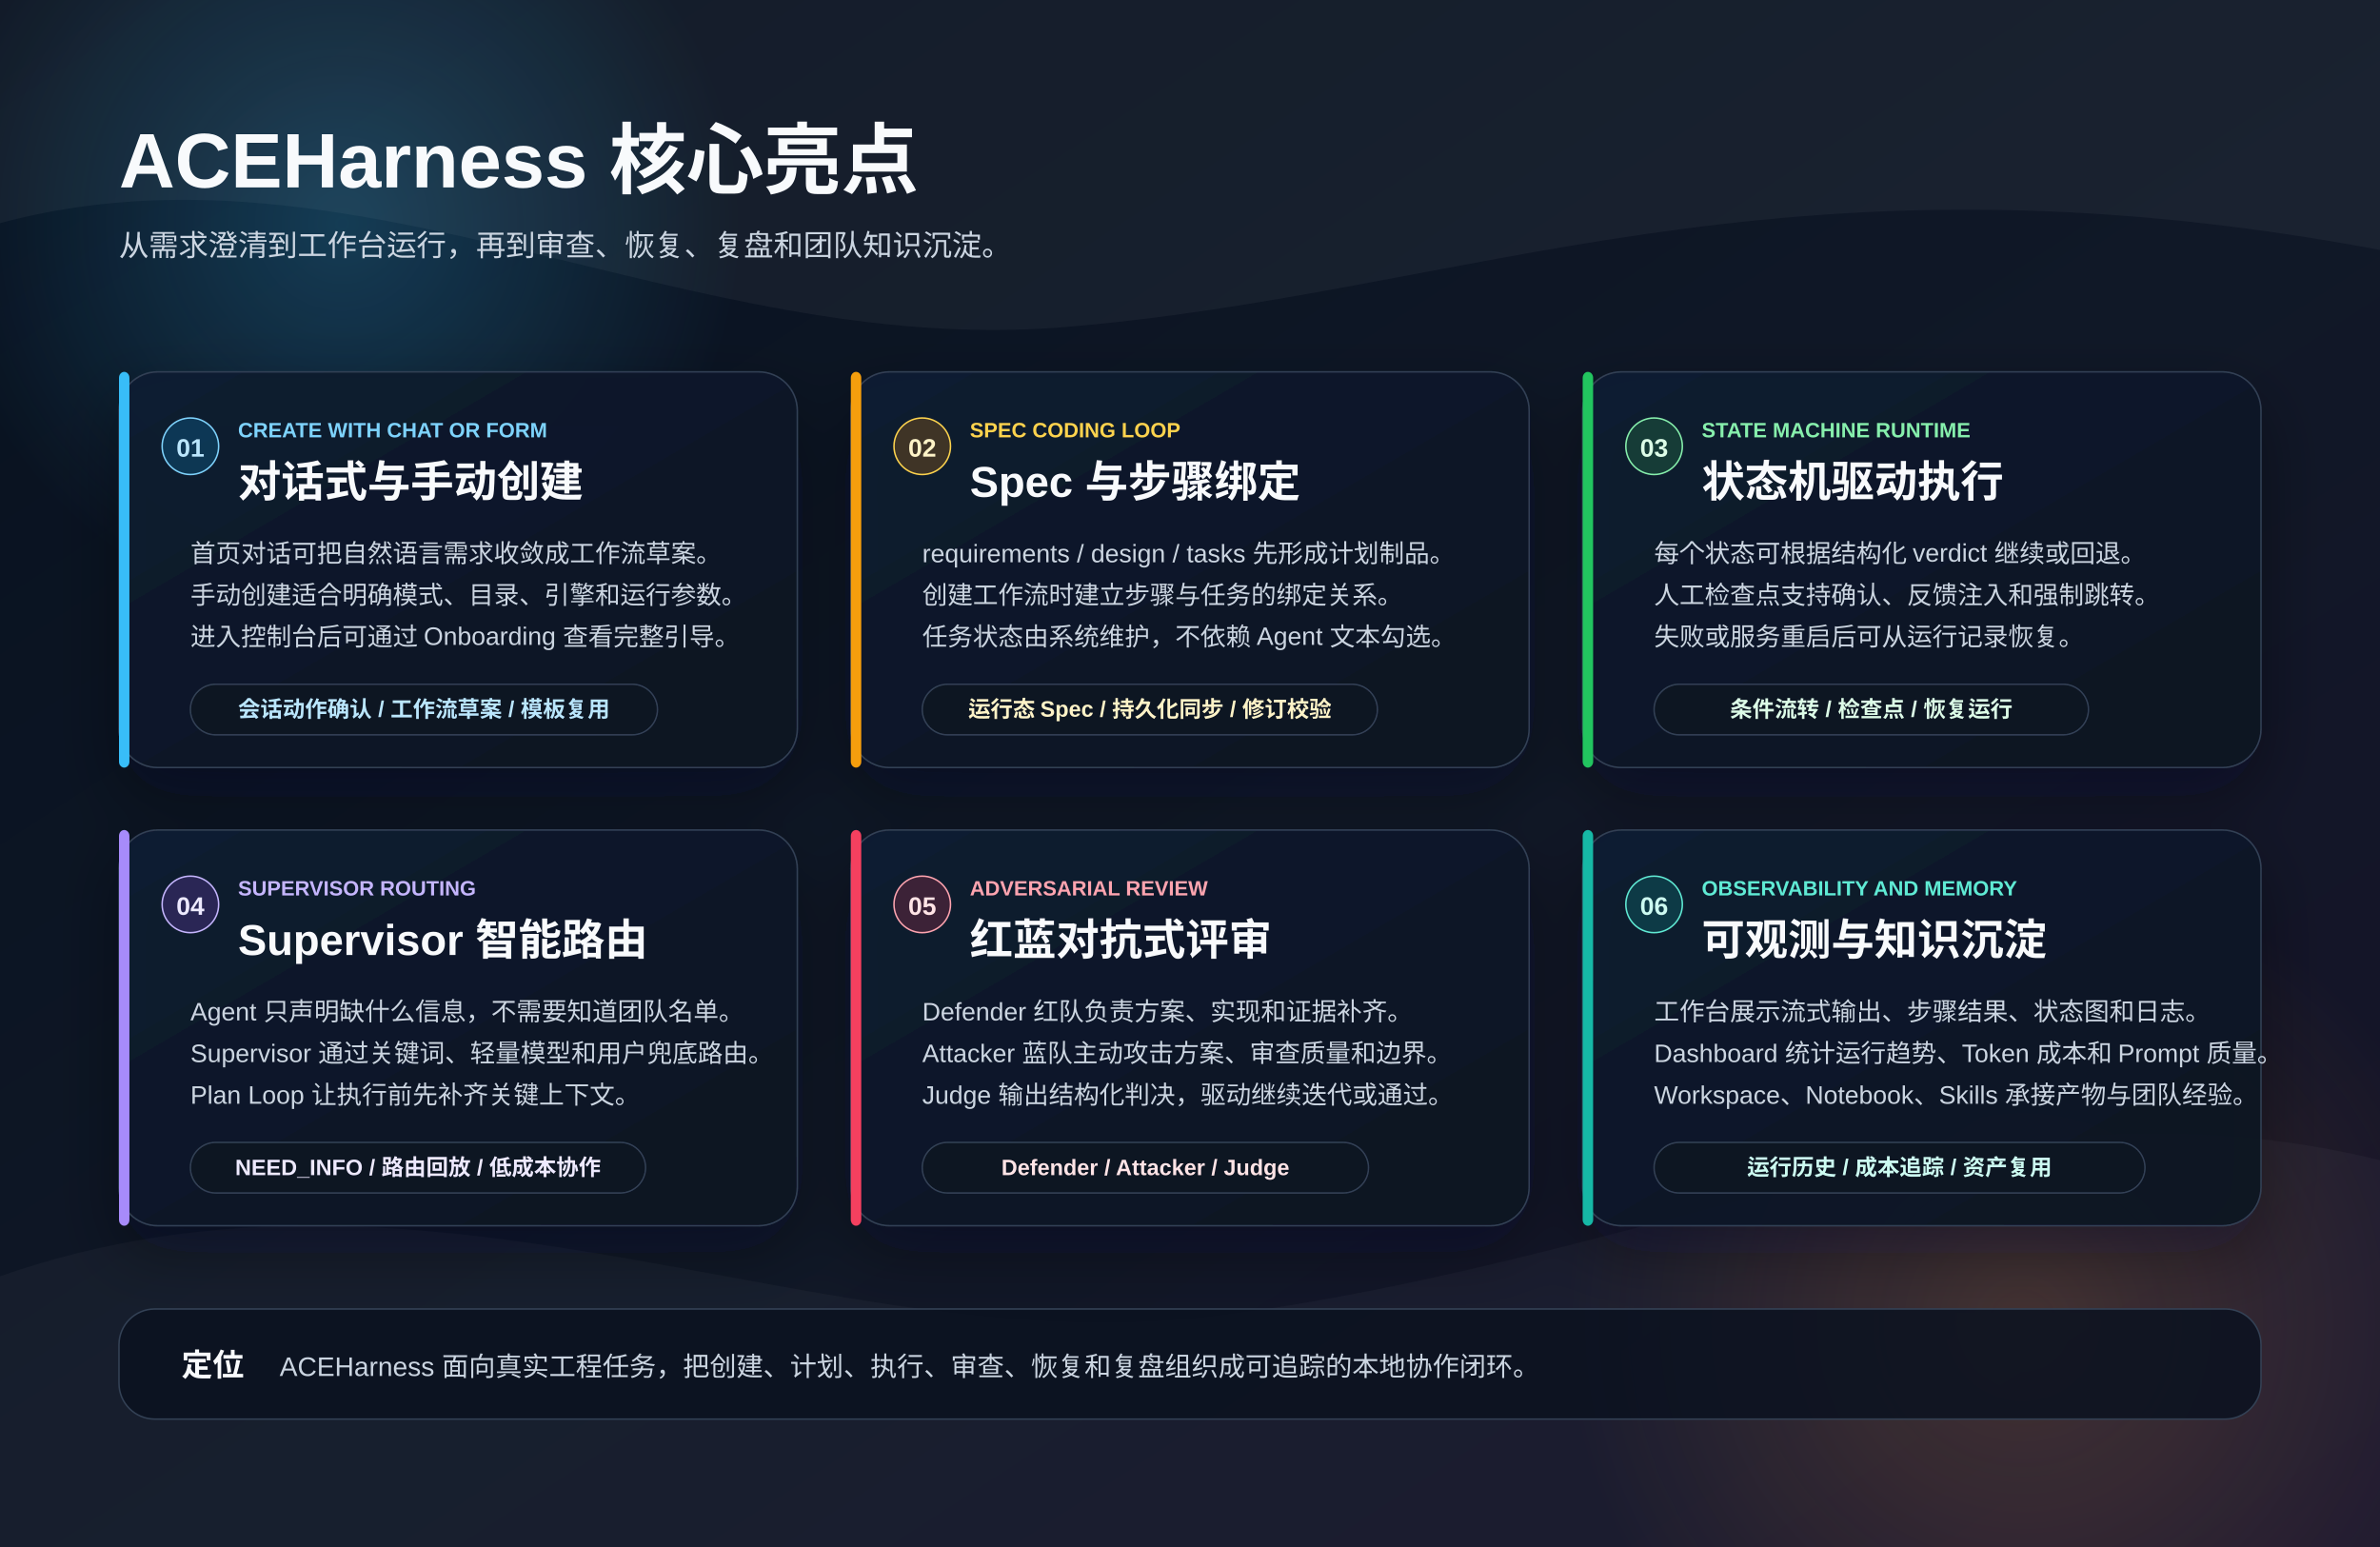
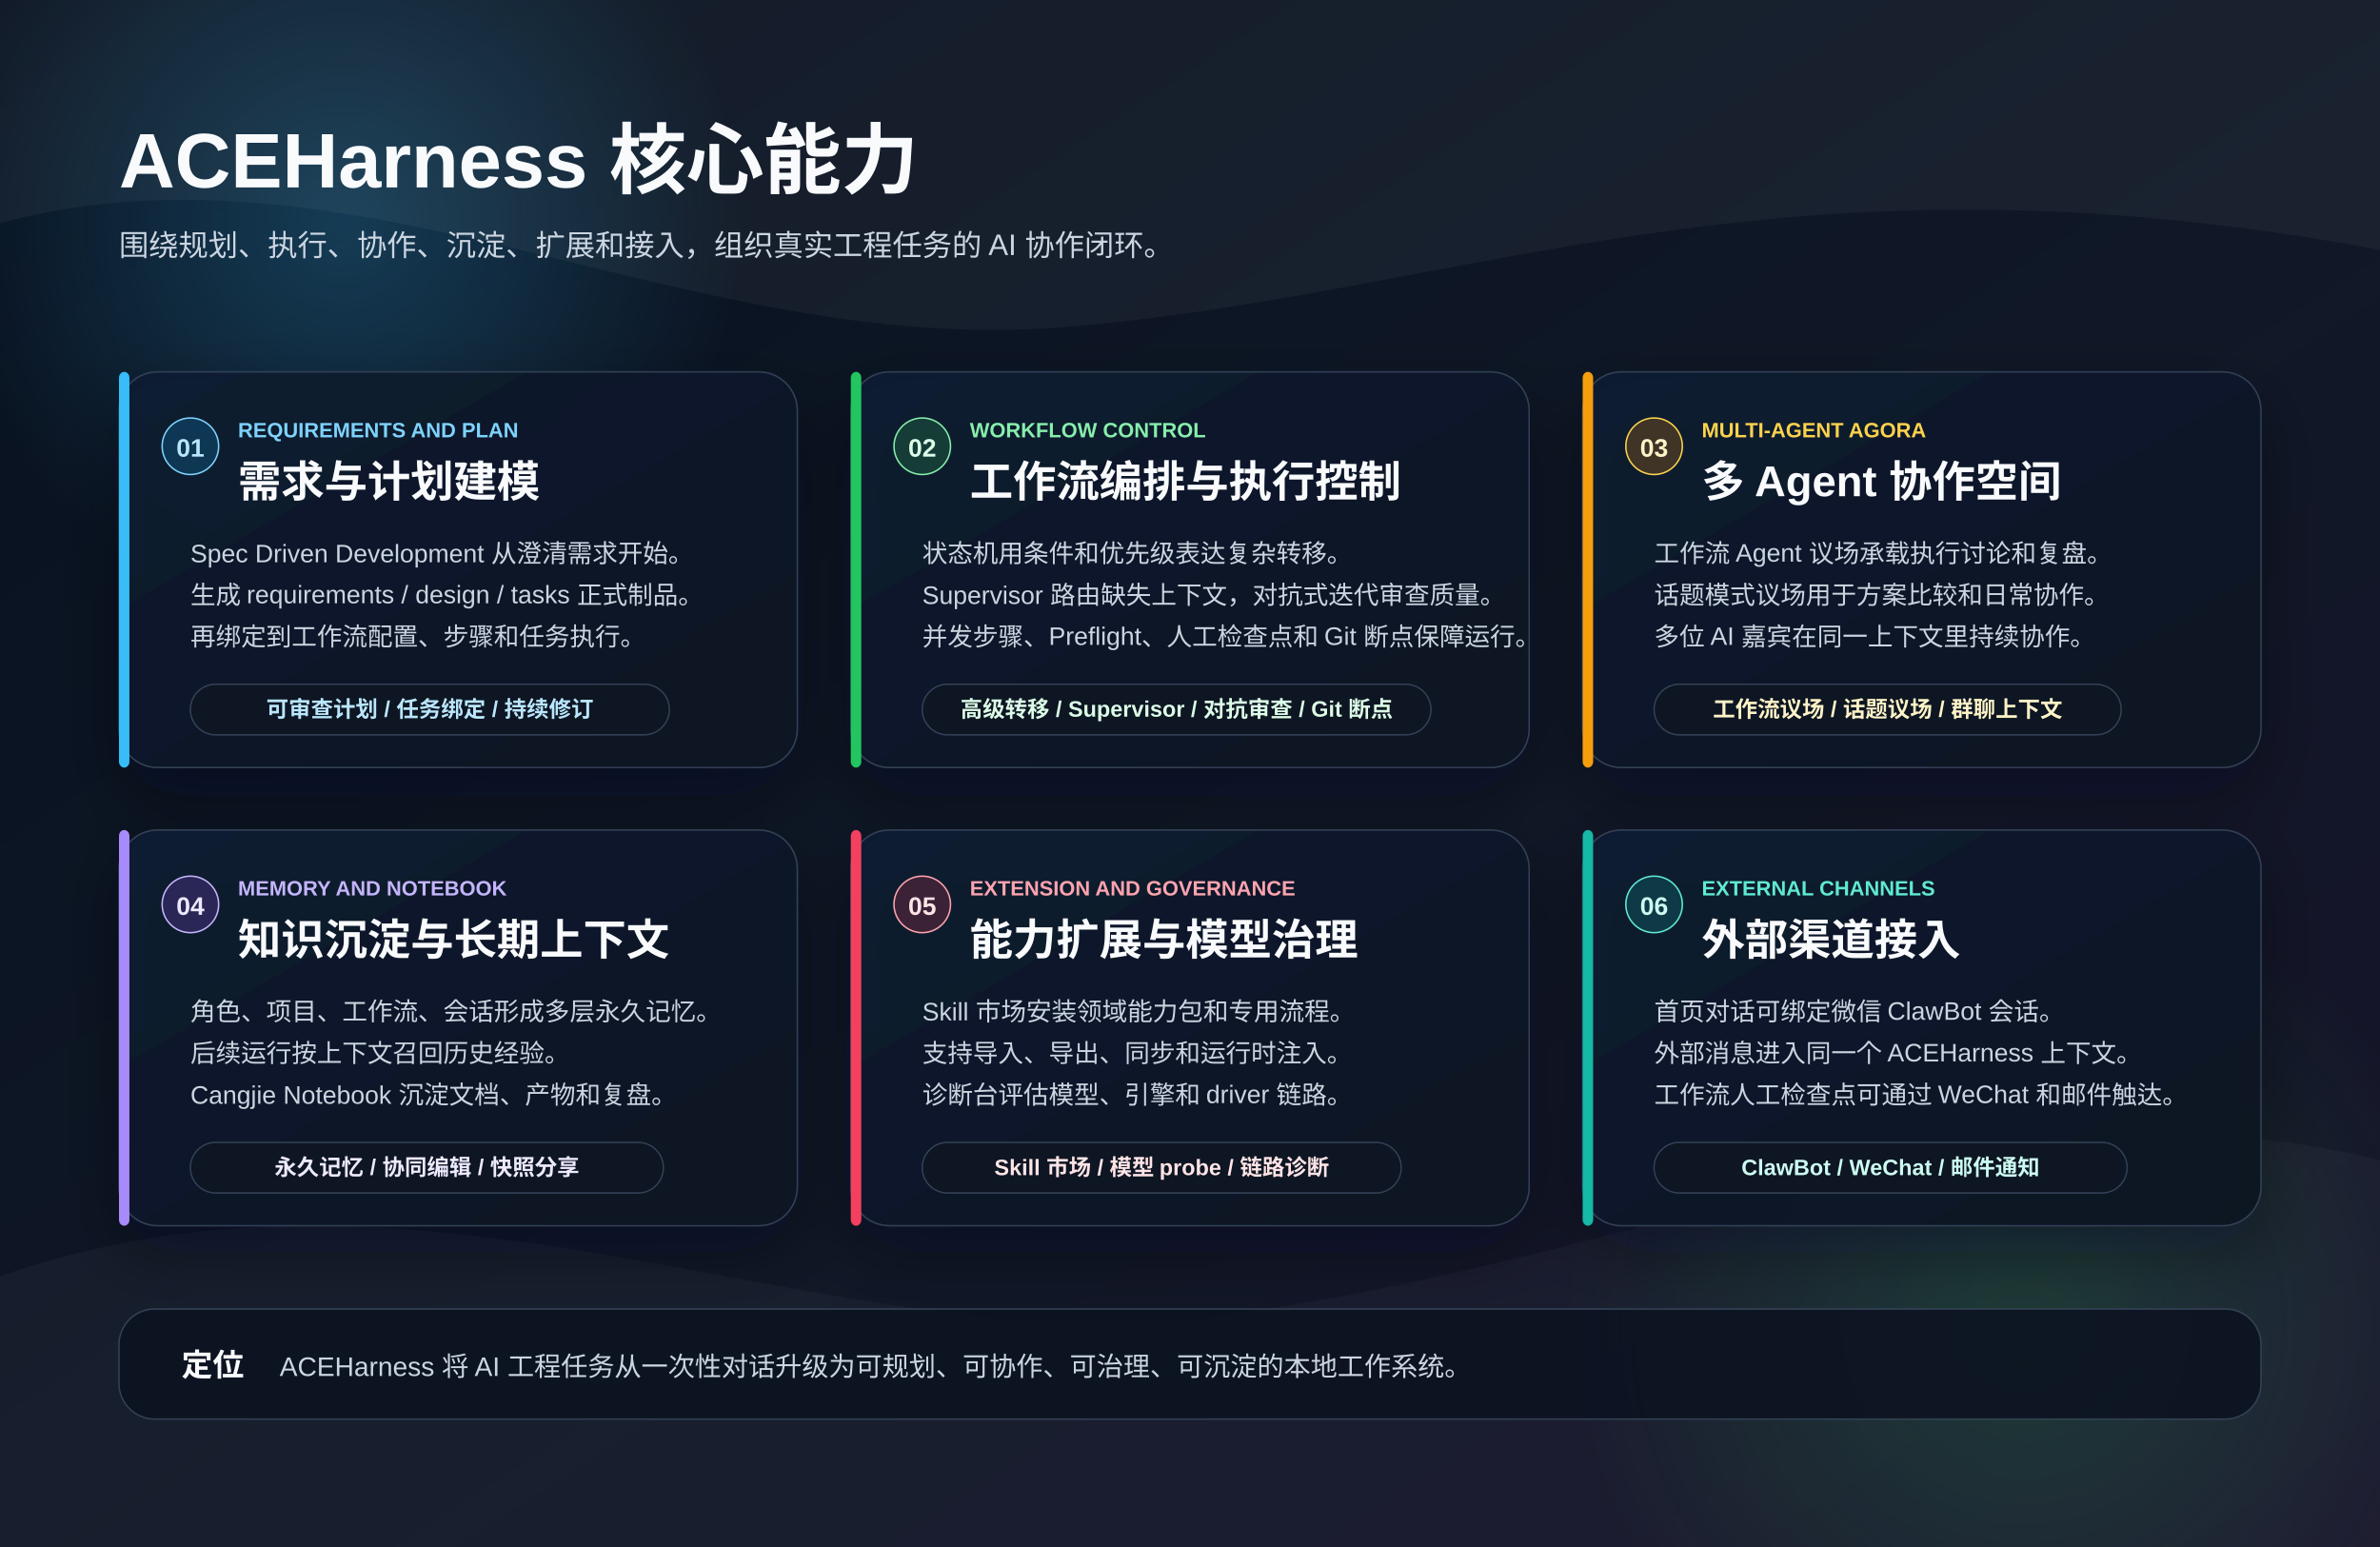
<svg xmlns="http://www.w3.org/2000/svg" viewBox="0 0 1600 1040" role="img" aria-labelledby="title desc">
  <defs>
    <linearGradient id="bg" x1="0" y1="0" x2="1" y2="1">
      <stop offset="0%" stop-color="#07111F" />
      <stop offset="55%" stop-color="#101827" />
      <stop offset="100%" stop-color="#171329" />
    </linearGradient>
    <linearGradient id="panel" x1="0" y1="0" x2="1" y2="1">
      <stop offset="0%" stop-color="#111C31" stop-opacity="0.98" />
      <stop offset="100%" stop-color="#0B1220" stop-opacity="0.98" />
    </linearGradient>
    <radialGradient id="glowBlue" cx="50%" cy="50%" r="50%">
      <stop offset="0%" stop-color="#38BDF8" stop-opacity="0.24" />
      <stop offset="100%" stop-color="#38BDF8" stop-opacity="0" />
    </radialGradient>
-     <radialGradient id="glowOrange" cx="50%" cy="50%" r="50%">
-       <stop offset="0%" stop-color="#FB923C" stop-opacity="0.18" />
-       <stop offset="100%" stop-color="#FB923C" stop-opacity="0" />
+     <radialGradient id="glowGreen" cx="50%" cy="50%" r="50%">
+       <stop offset="0%" stop-color="#22C55E" stop-opacity="0.18" />
+       <stop offset="100%" stop-color="#22C55E" stop-opacity="0" />
    </radialGradient>
    <filter id="shadow" x="-12%" y="-16%" width="124%" height="140%">
      <feDropShadow dx="0" dy="18" stdDeviation="22" flood-color="#020617" flood-opacity="0.38" />
    </filter>
    <style>
      .font { font-family: Arial, "Microsoft YaHei", "PingFang SC", sans-serif; }
      .muted { fill: #CBD5E1; font-size: 17px; }
      .label { font-size: 14px; font-weight: 700; }
      .title { fill: #F8FAFC; font-size: 29px; font-weight: 700; }
      .chip { fill: #0B1220; stroke: #334155; stroke-width: 1; }
    </style>
  </defs>
  <rect width="1600" height="1040" fill="url(#bg)" />
  <circle cx="230" cy="150" r="270" fill="url(#glowBlue)" />
-   <circle cx="1360" cy="890" r="310" fill="url(#glowOrange)" />
+   <circle cx="1360" cy="890" r="310" fill="url(#glowGreen)" />
  <path d="M0 150C238 86 462 240 714 220C986 198 1194 92 1600 168V0H0Z" fill="#FFFFFF" fill-opacity="0.045" />
  <path d="M0 858C292 756 560 920 824 884C1134 842 1340 716 1600 780V1040H0Z" fill="#FFFFFF" fill-opacity="0.035" />
  <g class="font">
-     <text x="80" y="126" fill="#F8FAFC" font-size="52" font-weight="800">ACEHarness 核心亮点</text>
-     <text x="80" y="172" fill="#CBD5E1" font-size="20">从需求澄清到工作台运行，再到审查、恢复、复盘和团队知识沉淀。</text>
+     <text x="80" y="126" fill="#F8FAFC" font-size="52" font-weight="800">ACEHarness 核心能力</text>
+     <text x="80" y="172" fill="#CBD5E1" font-size="20">围绕规划、执行、协作、沉淀、扩展和接入，组织真实工程任务的 AI 协作闭环。</text>
  </g>
  <g class="font" filter="url(#shadow)">
    <rect x="80" y="250" width="456" height="266" rx="26" fill="url(#panel)" stroke="#334155" />
    <rect x="80" y="250" width="7" height="266" rx="4" fill="#38BDF8" />
    <circle cx="128" cy="300" r="19" fill="#0EA5E9" fill-opacity="0.20" stroke="#7DD3FC" />
    <text x="128" y="307" text-anchor="middle" fill="#BAE6FD" font-size="17" font-weight="700">01</text>
-     <text x="160" y="294" fill="#7DD3FC" class="label">CREATE WITH CHAT OR FORM</text>
-     <text x="160" y="334" class="title">对话式与手动创建</text>
+     <text x="160" y="294" fill="#7DD3FC" class="label">REQUIREMENTS AND PLAN</text>
+     <text x="160" y="334" class="title">需求与计划建模</text>
    <text x="128" y="378" class="muted">
-       <tspan x="128" dy="0">首页对话可把自然语言需求收敛成工作流草案。</tspan>
-       <tspan x="128" dy="28">手动创建适合明确模式、目录、引擎和运行参数。</tspan>
-       <tspan x="128" dy="28">进入控制台后可通过 Onboarding 查看完整引导。</tspan>
+       <tspan x="128" dy="0">Spec Driven Development 从澄清需求开始。</tspan>
+       <tspan x="128" dy="28">生成 requirements / design / tasks 正式制品。</tspan>
+       <tspan x="128" dy="28">再绑定到工作流配置、步骤和任务执行。</tspan>
    </text>
-     <rect x="128" y="460" width="314" height="34" rx="17" class="chip" />
-     <text x="285" y="482" text-anchor="middle" fill="#BAE6FD" font-size="15" font-weight="700">会话动作确认 / 工作流草案 / 模板复用</text>
+     <rect x="128" y="460" width="322" height="34" rx="17" class="chip" />
+     <text x="289" y="482" text-anchor="middle" fill="#BAE6FD" font-size="15" font-weight="700">可审查计划 / 任务绑定 / 持续修订</text>
    <rect x="572" y="250" width="456" height="266" rx="26" fill="url(#panel)" stroke="#334155" />
-     <rect x="572" y="250" width="7" height="266" rx="4" fill="#F59E0B" />
-     <circle cx="620" cy="300" r="19" fill="#F59E0B" fill-opacity="0.20" stroke="#FCD34D" />
-     <text x="620" y="307" text-anchor="middle" fill="#FEF3C7" font-size="17" font-weight="700">02</text>
-     <text x="652" y="294" fill="#FCD34D" class="label">SPEC CODING LOOP</text>
-     <text x="652" y="334" class="title">Spec 与步骤绑定</text>
+     <rect x="572" y="250" width="7" height="266" rx="4" fill="#22C55E" />
+     <circle cx="620" cy="300" r="19" fill="#22C55E" fill-opacity="0.20" stroke="#86EFAC" />
+     <text x="620" y="307" text-anchor="middle" fill="#DCFCE7" font-size="17" font-weight="700">02</text>
+     <text x="652" y="294" fill="#86EFAC" class="label">WORKFLOW CONTROL</text>
+     <text x="652" y="334" class="title">工作流编排与执行控制</text>
    <text x="620" y="378" class="muted">
-       <tspan x="620" dy="0">requirements / design / tasks 先形成计划制品。</tspan>
-       <tspan x="620" dy="28">创建工作流时建立步骤与任务的绑定关系。</tspan>
-       <tspan x="620" dy="28">任务状态由系统维护，不依赖 Agent 文本勾选。</tspan>
+       <tspan x="620" dy="0">状态机用条件和优先级表达复杂转移。</tspan>
+       <tspan x="620" dy="28">Supervisor 路由缺失上下文，对抗式迭代审查质量。</tspan>
+       <tspan x="620" dy="28">并发步骤、Preflight、人工检查点和 Git 断点保障运行。</tspan>
    </text>
-     <rect x="620" y="460" width="306" height="34" rx="17" class="chip" />
-     <text x="773" y="482" text-anchor="middle" fill="#FEF3C7" font-size="15" font-weight="700">运行态 Spec / 持久化同步 / 修订校验</text>
+     <rect x="620" y="460" width="342" height="34" rx="17" class="chip" />
+     <text x="791" y="482" text-anchor="middle" fill="#DCFCE7" font-size="15" font-weight="700">高级转移 / Supervisor / 对抗审查 / Git 断点</text>
    <rect x="1064" y="250" width="456" height="266" rx="26" fill="url(#panel)" stroke="#334155" />
-     <rect x="1064" y="250" width="7" height="266" rx="4" fill="#22C55E" />
-     <circle cx="1112" cy="300" r="19" fill="#22C55E" fill-opacity="0.20" stroke="#86EFAC" />
-     <text x="1112" y="307" text-anchor="middle" fill="#DCFCE7" font-size="17" font-weight="700">03</text>
-     <text x="1144" y="294" fill="#86EFAC" class="label">STATE MACHINE RUNTIME</text>
-     <text x="1144" y="334" class="title">状态机驱动执行</text>
+     <rect x="1064" y="250" width="7" height="266" rx="4" fill="#F59E0B" />
+     <circle cx="1112" cy="300" r="19" fill="#F59E0B" fill-opacity="0.20" stroke="#FCD34D" />
+     <text x="1112" y="307" text-anchor="middle" fill="#FEF3C7" font-size="17" font-weight="700">03</text>
+     <text x="1144" y="294" fill="#FCD34D" class="label">MULTI-AGENT AGORA</text>
+     <text x="1144" y="334" class="title">多 Agent 协作空间</text>
    <text x="1112" y="378" class="muted">
-       <tspan x="1112" dy="0">每个状态可根据结构化 verdict 继续或回退。</tspan>
-       <tspan x="1112" dy="28">人工检查点支持确认、反馈注入和强制跳转。</tspan>
-       <tspan x="1112" dy="28">失败或服务重启后可从运行记录恢复。</tspan>
+       <tspan x="1112" dy="0">工作流 Agent 议场承载执行讨论和复盘。</tspan>
+       <tspan x="1112" dy="28">话题模式议场用于方案比较和日常协作。</tspan>
+       <tspan x="1112" dy="28">多位 AI 嘉宾在同一上下文里持续协作。</tspan>
    </text>
-     <rect x="1112" y="460" width="292" height="34" rx="17" class="chip" />
-     <text x="1258" y="482" text-anchor="middle" fill="#DCFCE7" font-size="15" font-weight="700">条件流转 / 检查点 / 恢复运行</text>
+     <rect x="1112" y="460" width="314" height="34" rx="17" class="chip" />
+     <text x="1269" y="482" text-anchor="middle" fill="#FEF3C7" font-size="15" font-weight="700">工作流议场 / 话题议场 / 群聊上下文</text>
    <rect x="80" y="558" width="456" height="266" rx="26" fill="url(#panel)" stroke="#334155" />
    <rect x="80" y="558" width="7" height="266" rx="4" fill="#A78BFA" />
    <circle cx="128" cy="608" r="19" fill="#8B5CF6" fill-opacity="0.20" stroke="#C4B5FD" />
    <text x="128" y="615" text-anchor="middle" fill="#EDE9FE" font-size="17" font-weight="700">04</text>
-     <text x="160" y="602" fill="#C4B5FD" class="label">SUPERVISOR ROUTING</text>
-     <text x="160" y="642" class="title">Supervisor 智能路由</text>
+     <text x="160" y="602" fill="#C4B5FD" class="label">MEMORY AND NOTEBOOK</text>
+     <text x="160" y="642" class="title">知识沉淀与长期上下文</text>
    <text x="128" y="686" class="muted">
-       <tspan x="128" dy="0">Agent 只声明缺什么信息，不需要知道团队名单。</tspan>
-       <tspan x="128" dy="28">Supervisor 通过关键词、轻量模型和用户兜底路由。</tspan>
-       <tspan x="128" dy="28">Plan Loop 让执行前先补齐关键上下文。</tspan>
+       <tspan x="128" dy="0">角色、项目、工作流、会话形成多层永久记忆。</tspan>
+       <tspan x="128" dy="28">后续运行按上下文召回历史经验。</tspan>
+       <tspan x="128" dy="28">Cangjie Notebook 沉淀文档、产物和复盘。</tspan>
    </text>
-     <rect x="128" y="768" width="306" height="34" rx="17" class="chip" />
-     <text x="281" y="790" text-anchor="middle" fill="#EDE9FE" font-size="15" font-weight="700">NEED_INFO / 路由回放 / 低成本协作</text>
+     <rect x="128" y="768" width="318" height="34" rx="17" class="chip" />
+     <text x="287" y="790" text-anchor="middle" fill="#EDE9FE" font-size="15" font-weight="700">永久记忆 / 协同编辑 / 快照分享</text>
    <rect x="572" y="558" width="456" height="266" rx="26" fill="url(#panel)" stroke="#334155" />
    <rect x="572" y="558" width="7" height="266" rx="4" fill="#F43F5E" />
    <circle cx="620" cy="608" r="19" fill="#F43F5E" fill-opacity="0.20" stroke="#FDA4AF" />
    <text x="620" y="615" text-anchor="middle" fill="#FFE4E6" font-size="17" font-weight="700">05</text>
-     <text x="652" y="602" fill="#FDA4AF" class="label">ADVERSARIAL REVIEW</text>
-     <text x="652" y="642" class="title">红蓝对抗式评审</text>
+     <text x="652" y="602" fill="#FDA4AF" class="label">EXTENSION AND GOVERNANCE</text>
+     <text x="652" y="642" class="title">能力扩展与模型治理</text>
    <text x="620" y="686" class="muted">
-       <tspan x="620" dy="0">Defender 红队负责方案、实现和证据补齐。</tspan>
-       <tspan x="620" dy="28">Attacker 蓝队主动攻击方案、审查质量和边界。</tspan>
-       <tspan x="620" dy="28">Judge 输出结构化判决，驱动继续迭代或通过。</tspan>
+       <tspan x="620" dy="0">Skill 市场安装领域能力包和专用流程。</tspan>
+       <tspan x="620" dy="28">支持导入、导出、同步和运行时注入。</tspan>
+       <tspan x="620" dy="28">诊断台评估模型、引擎和 driver 链路。</tspan>
    </text>
-     <rect x="620" y="768" width="300" height="34" rx="17" class="chip" />
-     <text x="770" y="790" text-anchor="middle" fill="#FFE4E6" font-size="15" font-weight="700">Defender / Attacker / Judge</text>
+     <rect x="620" y="768" width="322" height="34" rx="17" class="chip" />
+     <text x="781" y="790" text-anchor="middle" fill="#FFE4E6" font-size="15" font-weight="700">Skill 市场 / 模型 probe / 链路诊断</text>
    <rect x="1064" y="558" width="456" height="266" rx="26" fill="url(#panel)" stroke="#334155" />
    <rect x="1064" y="558" width="7" height="266" rx="4" fill="#14B8A6" />
    <circle cx="1112" cy="608" r="19" fill="#14B8A6" fill-opacity="0.20" stroke="#5EEAD4" />
    <text x="1112" y="615" text-anchor="middle" fill="#CCFBF1" font-size="17" font-weight="700">06</text>
-     <text x="1144" y="602" fill="#5EEAD4" class="label">OBSERVABILITY AND MEMORY</text>
-     <text x="1144" y="642" class="title">可观测与知识沉淀</text>
+     <text x="1144" y="602" fill="#5EEAD4" class="label">EXTERNAL CHANNELS</text>
+     <text x="1144" y="642" class="title">外部渠道接入</text>
    <text x="1112" y="686" class="muted">
-       <tspan x="1112" dy="0">工作台展示流式输出、步骤结果、状态图和日志。</tspan>
-       <tspan x="1112" dy="28">Dashboard 统计运行趋势、Token 成本和 Prompt 质量。</tspan>
-       <tspan x="1112" dy="28">Workspace、Notebook、Skills 承接产物与团队经验。</tspan>
+       <tspan x="1112" dy="0">首页对话可绑定微信 ClawBot 会话。</tspan>
+       <tspan x="1112" dy="28">外部消息进入同一个 ACEHarness 上下文。</tspan>
+       <tspan x="1112" dy="28">工作流人工检查点可通过 WeChat 和邮件触达。</tspan>
    </text>
-     <rect x="1112" y="768" width="330" height="34" rx="17" class="chip" />
-     <text x="1277" y="790" text-anchor="middle" fill="#CCFBF1" font-size="15" font-weight="700">运行历史 / 成本追踪 / 资产复用</text>
+     <rect x="1112" y="768" width="318" height="34" rx="17" class="chip" />
+     <text x="1271" y="790" text-anchor="middle" fill="#CCFBF1" font-size="15" font-weight="700">ClawBot / WeChat / 邮件通知</text>
  </g>
  <g class="font">
    <rect x="80" y="880" width="1440" height="74" rx="24" fill="#0B1220" fill-opacity="0.86" stroke="#334155" />
    <text x="122" y="925" fill="#F8FAFC" font-size="21" font-weight="700">定位</text>
-     <text x="188" y="925" fill="#CBD5E1" font-size="18">ACEHarness 面向真实工程任务，把创建、计划、执行、审查、恢复和复盘组织成可追踪的本地协作闭环。</text>
+     <text x="188" y="925" fill="#CBD5E1" font-size="18">ACEHarness 将 AI 工程任务从一次性对话升级为可规划、可协作、可治理、可沉淀的本地工作系统。</text>
  </g>
</svg>
